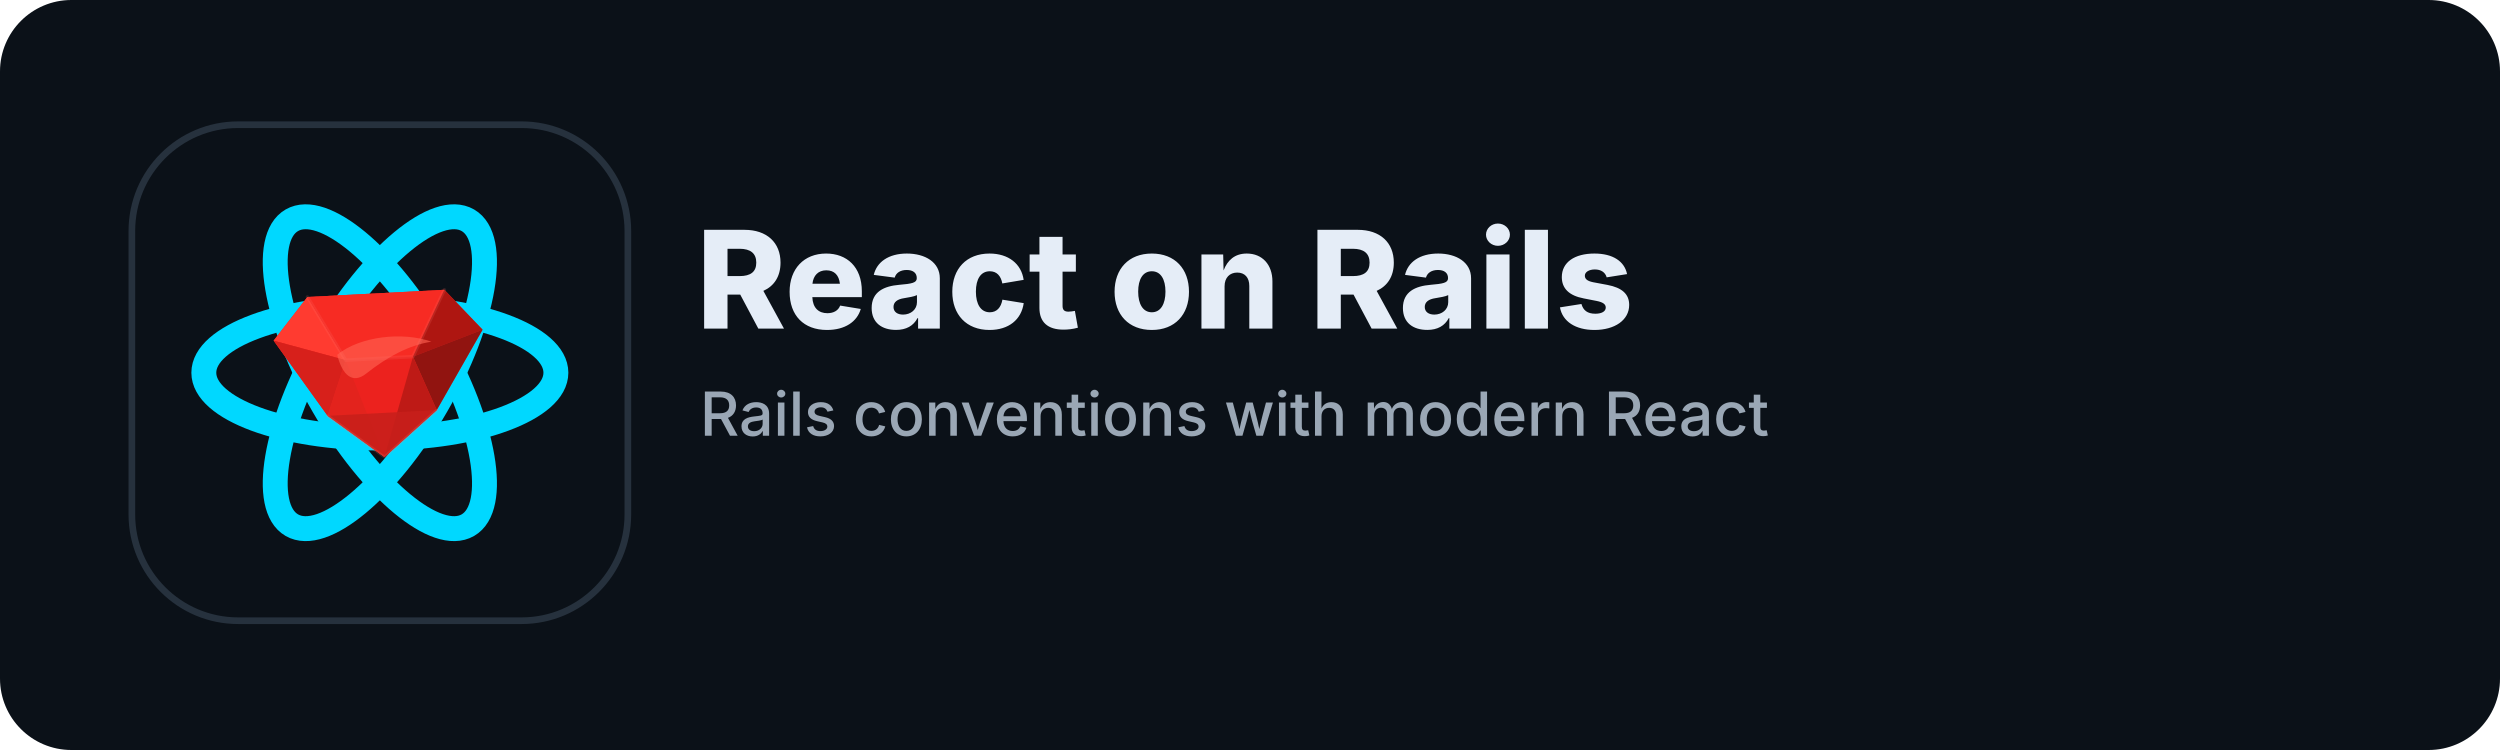
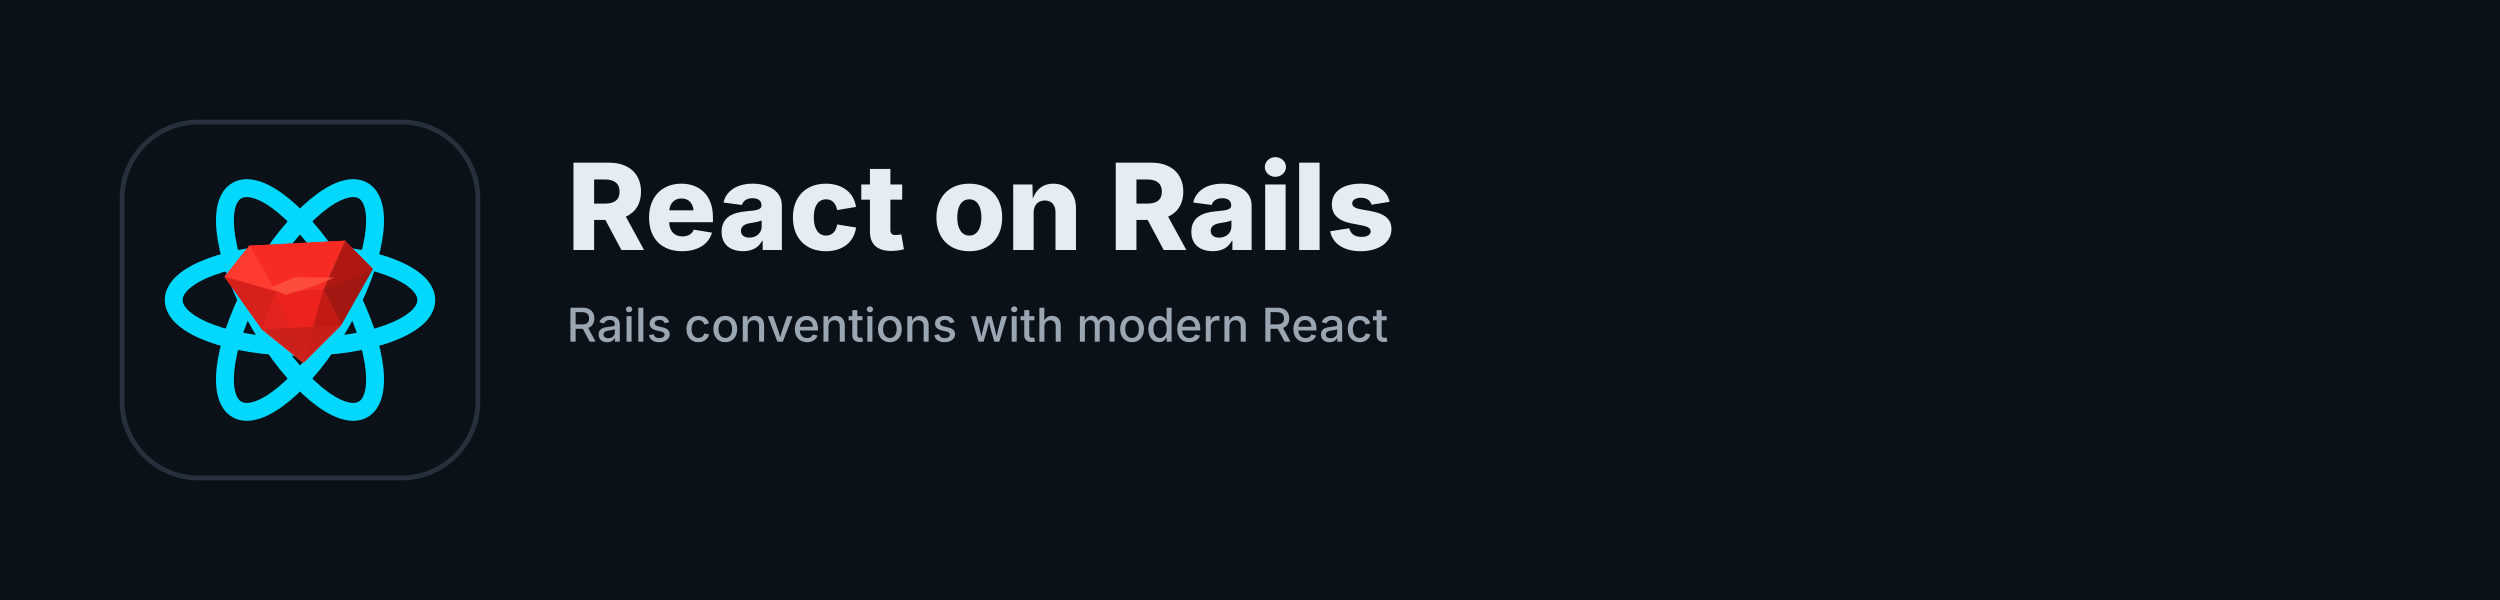
- <svg xmlns="http://www.w3.org/2000/svg" viewBox="0 0 1400 420" role="img" aria-label="React on Rails logo lockup — Reduced tilt + full triangle + red glint">
-   <rect width="1400" height="420" rx="40" fill="#0B1118" />
-   <g transform="translate(54 50) scale(0.31)">
+ <svg xmlns="http://www.w3.org/2000/svg" viewBox="0 0 1500 360" role="img" aria-label="React on Rails Reduced tilt + full triangle + angular glint lockup">
+   <rect width="1500" height="360" rx="0" fill="#0B1118" />
+   <g transform="translate(58 58) scale(0.2382812)">
    <rect x="64" y="64" width="896" height="896" rx="192" fill="#0B1118" stroke="#26313D" stroke-width="12" />
    <g>
      <g fill="none" stroke="#00D8FF" stroke-width="45" stroke-linecap="round" stroke-linejoin="round">
        <ellipse cx="512" cy="512" rx="318" ry="118" />
        <ellipse cx="512" cy="512" rx="318" ry="118" transform="rotate(60 512 512)" />
        <ellipse cx="512" cy="512" rx="318" ry="118" transform="rotate(-60 512 512)" />
      </g>
-       <g transform="translate(512 505) rotate(-3) scale(1.05)">
-         <path d="M-180 -58 L-118 -130 L118 -130 L180 -58 L94 76 L0 152 L-94 76 Z" fill="#EC221E" />
-         <path d="M-180 -58 L-118 -130 L-58 -18 Z" fill="#FF3B30" />
-         <path d="M-118 -130 L118 -130 L58 -18 L-58 -18 Z" fill="#F72B23" />
-         <path d="M118 -130 L180 -58 L58 -18 Z" fill="#A81510" opacity="0.92" />
-         <path d="M-180 -58 L-58 -18 L-94 76 Z" fill="#D7201B" />
-         <path d="M58 -18 L180 -58 L94 76 Z" fill="#75100C" opacity="0.76" />
-         <path d="M-94 76 L-58 -18 L0 152 Z" fill="#E3231D" />
-         <path d="M58 -18 L94 76 L0 152 Z" fill="#B81914" opacity="0.88" />
-         <path d="M-94 76 L94 76 L0 152 Z" fill="#C81F1A" opacity="0.88" />
-         <path d="M-72 -28 C-31 -58 43 -62 91 -42 C52 -38 14 -20 -24 7 C-48 24 -65 8 -72 -28 Z" fill="#FF6252" opacity="0.62" />
-         <path d="M-118 -130 L-58 -18 L58 -18 L118 -130" fill="none" stroke="#FF7A70" stroke-width="6" stroke-linecap="round" stroke-linejoin="round" opacity="0.16" />
-         <path d="M-94 76 L0 152 L94 76" fill="none" stroke="#FF7A70" stroke-width="5" stroke-linecap="round" stroke-linejoin="round" opacity="0.18" />
+       <g transform="translate(512 506) rotate(-3) scale(1.04)">
+         <path d="M-180 -60 L-116 -132 L116 -132 L180 -60 L96 72 L0 158 L-96 72 Z" fill="#EC221E" />
+         <path d="M-180 -60 L-116 -132 L-58 -18 Z" fill="#FF3B30" />
+         <path d="M-116 -132 L116 -132 L58 -18 L-58 -18 Z" fill="#F72B23" />
+         <path d="M116 -132 L180 -60 L58 -18 Z" fill="#A81510" opacity="0.86" />
+         <path d="M-180 -60 L-58 -18 L-96 72 Z" fill="#D7201B" />
+         <path d="M58 -18 L180 -60 L96 72 Z" fill="#75100C" opacity="0.62" />
+         <path d="M-96 72 L-58 -18 L0 158 Z" fill="#E3231D" />
+         <path d="M58 -18 L96 72 L0 158 Z" fill="#B81914" opacity="0.82" />
+         <path d="M-96 72 L96 72 L0 158 Z" fill="#C81F1A" opacity="0.86" />
+         <path d="M-70 -28 L-10 -50 L86 -44 L34 -26 L-35 -8 Z" fill="#FF5A45" opacity="0.70" />
+         <path d="M-116 -132 L-58 -18 L58 -18 L116 -132" fill="none" stroke="#FF6E61" stroke-width="5" stroke-linecap="round" stroke-linejoin="round" opacity="0.10" />
+         <path d="M-96 72 L0 158 L96 72" fill="none" stroke="#FF6E61" stroke-width="5" stroke-linecap="round" stroke-linejoin="round" opacity="0.11" />
      </g>
    </g>
  </g>
-   <text x="390" y="184" font-family="Inter, Avenir Next, Helvetica, Arial, sans-serif" font-size="76" font-weight="800" fill="#E5EDF7">React on Rails</text>
-   <text x="392" y="244" font-family="Inter, Avenir Next, Helvetica, Arial, sans-serif" font-size="34" font-weight="500" fill="#9AA7B5">Rails conventions with modern React</text>
+   <text x="340" y="150" font-family="Inter, Avenir Next, Helvetica, Arial, sans-serif" font-size="72" font-weight="800" fill="#E5ECF4">React on Rails</text>
+   <text x="340" y="205" font-family="Inter, Avenir Next, Helvetica, Arial, sans-serif" font-size="28" font-weight="500" fill="#9AA6B2">Rails conventions with modern React</text>
</svg>
